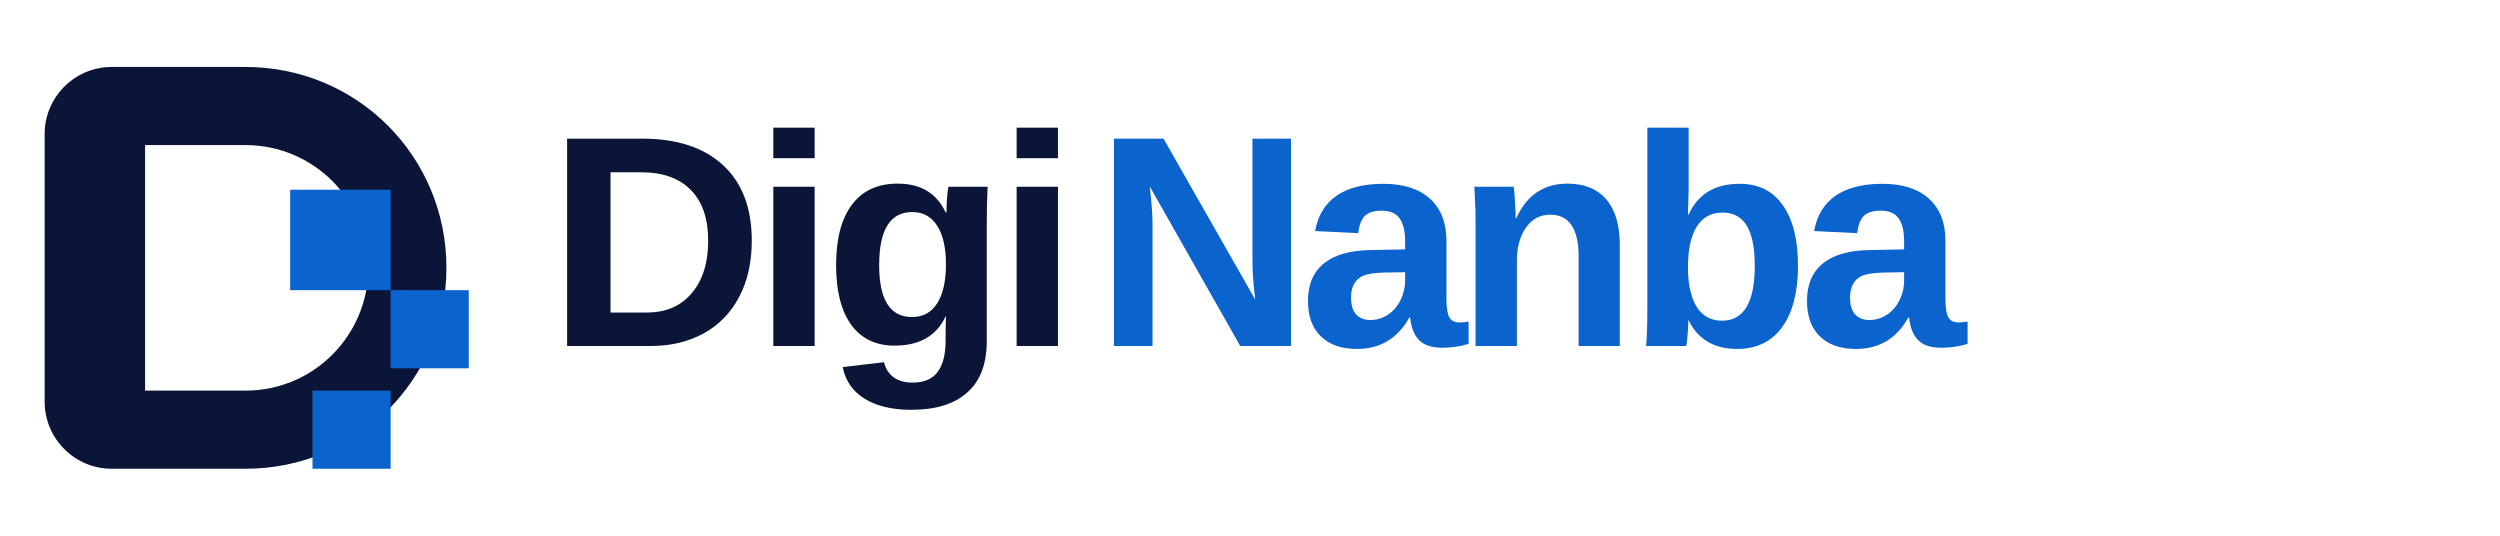
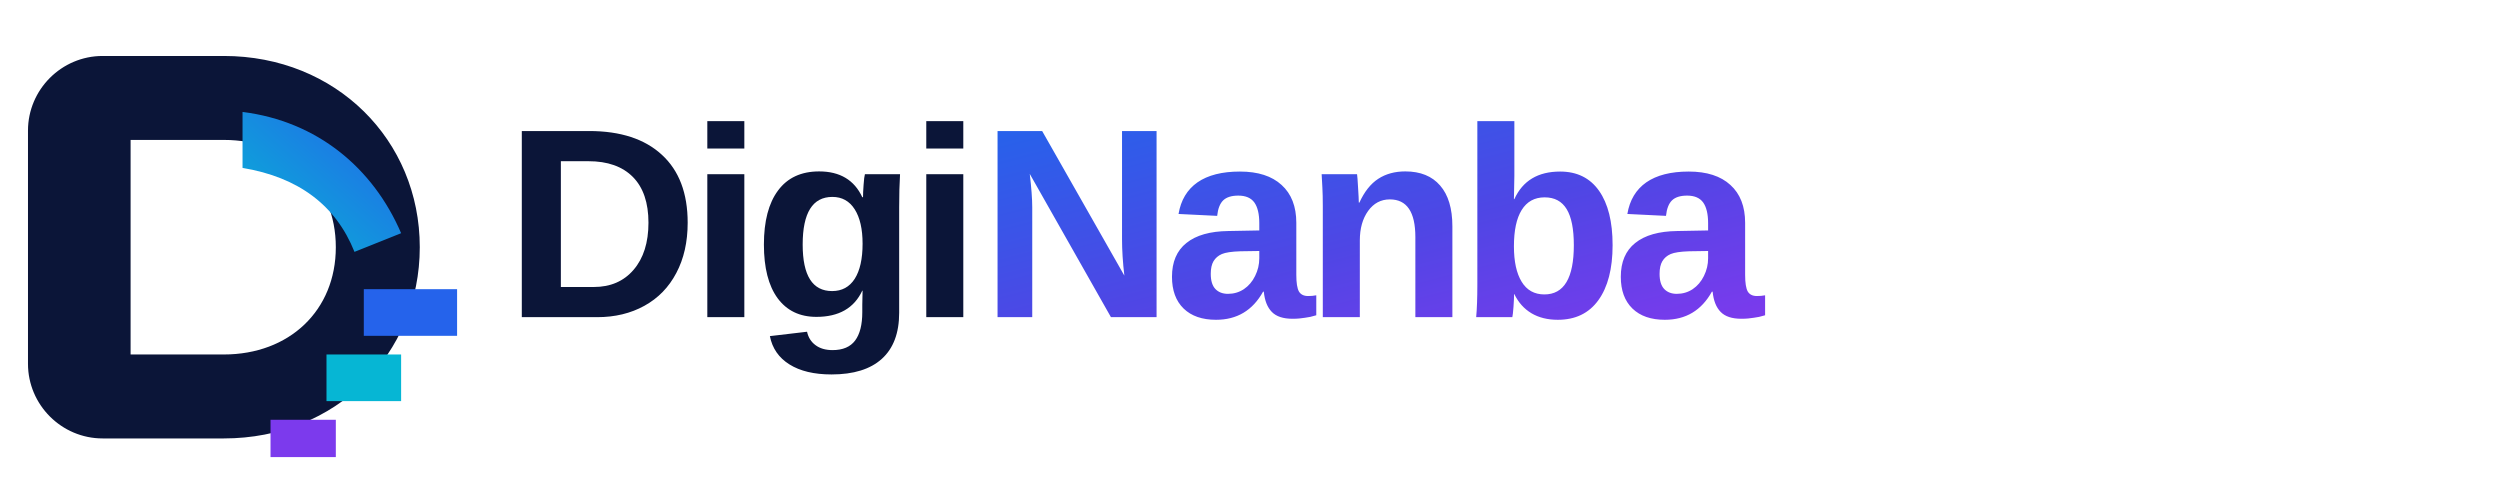
- <svg xmlns="http://www.w3.org/2000/svg" width="224" height="48" viewBox="0 0 224 48" role="img" aria-labelledby="logo-title logo-desc">
-   <g transform="translate(2 4)">
-     <path d="M20 2H8C4.7 2 2 4.7 2 8v24c0 3.3 2.7 6 6 6h12c10 0 18-8 18-18S30 2 20 2Zm0 29H11V9h9a11 11 0 0 1 0 22Z" fill="#0B1538" />
-     <path d="M24 13h9v9h-9zM33 22h7v7h-7z" fill="#0B63CE" />
-     <path d="M26 31h7v7h-7z" fill="#0B63CE" />
+ <svg xmlns="http://www.w3.org/2000/svg" width="268" height="52" viewBox="0 0 268 52" role="img" aria-labelledby="logo-title logo-desc">
+   <defs>
+     <linearGradient id="nanba-gradient" x1="0" y1="0" x2="1" y2="1">
+       <stop offset="0" stop-color="#2563EB" />
+       <stop offset="0.55" stop-color="#4F46E5" />
+       <stop offset="1" stop-color="#7C3AED" />
+     </linearGradient>
+     <linearGradient id="motion-gradient" x1="0" y1="1" x2="1" y2="0">
+       <stop offset="0" stop-color="#06B6D4" />
+       <stop offset="1" stop-color="#2563EB" />
+     </linearGradient>
+   </defs>
+   <g transform="translate(2 5)">
+     <path d="M22 1H9C4.6 1 1 4.6 1 9v25c0 4.4 3.6 8 8 8h13c12 0 21-9 21-20.5S34 1 22 1Zm0 32H12V10h10c7 0 12 4.7 12 11.5S29 33 22 33Z" fill="#0B1538" />
+     <path d="M24 7c8 1 14 6 17 13l-5 2c-2-5-6-8-12-9Z" fill="url(#motion-gradient)" />
+     <path d="M37 26h10v5H37z" fill="#2563EB" />
+     <path d="M33 33h8v5h-8z" fill="#06B6D4" />
+     <path d="M27 40h7v4h-7z" fill="#7C3AED" />
  </g>
-   <text x="49" y="31" font-family="Arial, Helvetica, sans-serif" font-size="27" font-weight="800" letter-spacing="-1.1" fill="#0B1538">Digi</text>
-   <text x="98" y="31" font-family="Arial, Helvetica, sans-serif" font-size="27" font-weight="800" letter-spacing="-1.1" fill="#0B63CE">Nanba</text>
+   <text x="54" y="34" font-family="Arial, Helvetica, sans-serif" font-size="29" font-weight="800" letter-spacing="-1.15" fill="#0B1538">Digi</text>
+   <text x="105" y="34" font-family="Arial, Helvetica, sans-serif" font-size="29" font-weight="800" letter-spacing="-1.15" fill="url(#nanba-gradient)">Nanba</text>
+   <path d="M106 40h103" stroke="url(#nanba-gradient)" stroke-width="2.2" stroke-linecap="round" opacity=".85" />
</svg>
